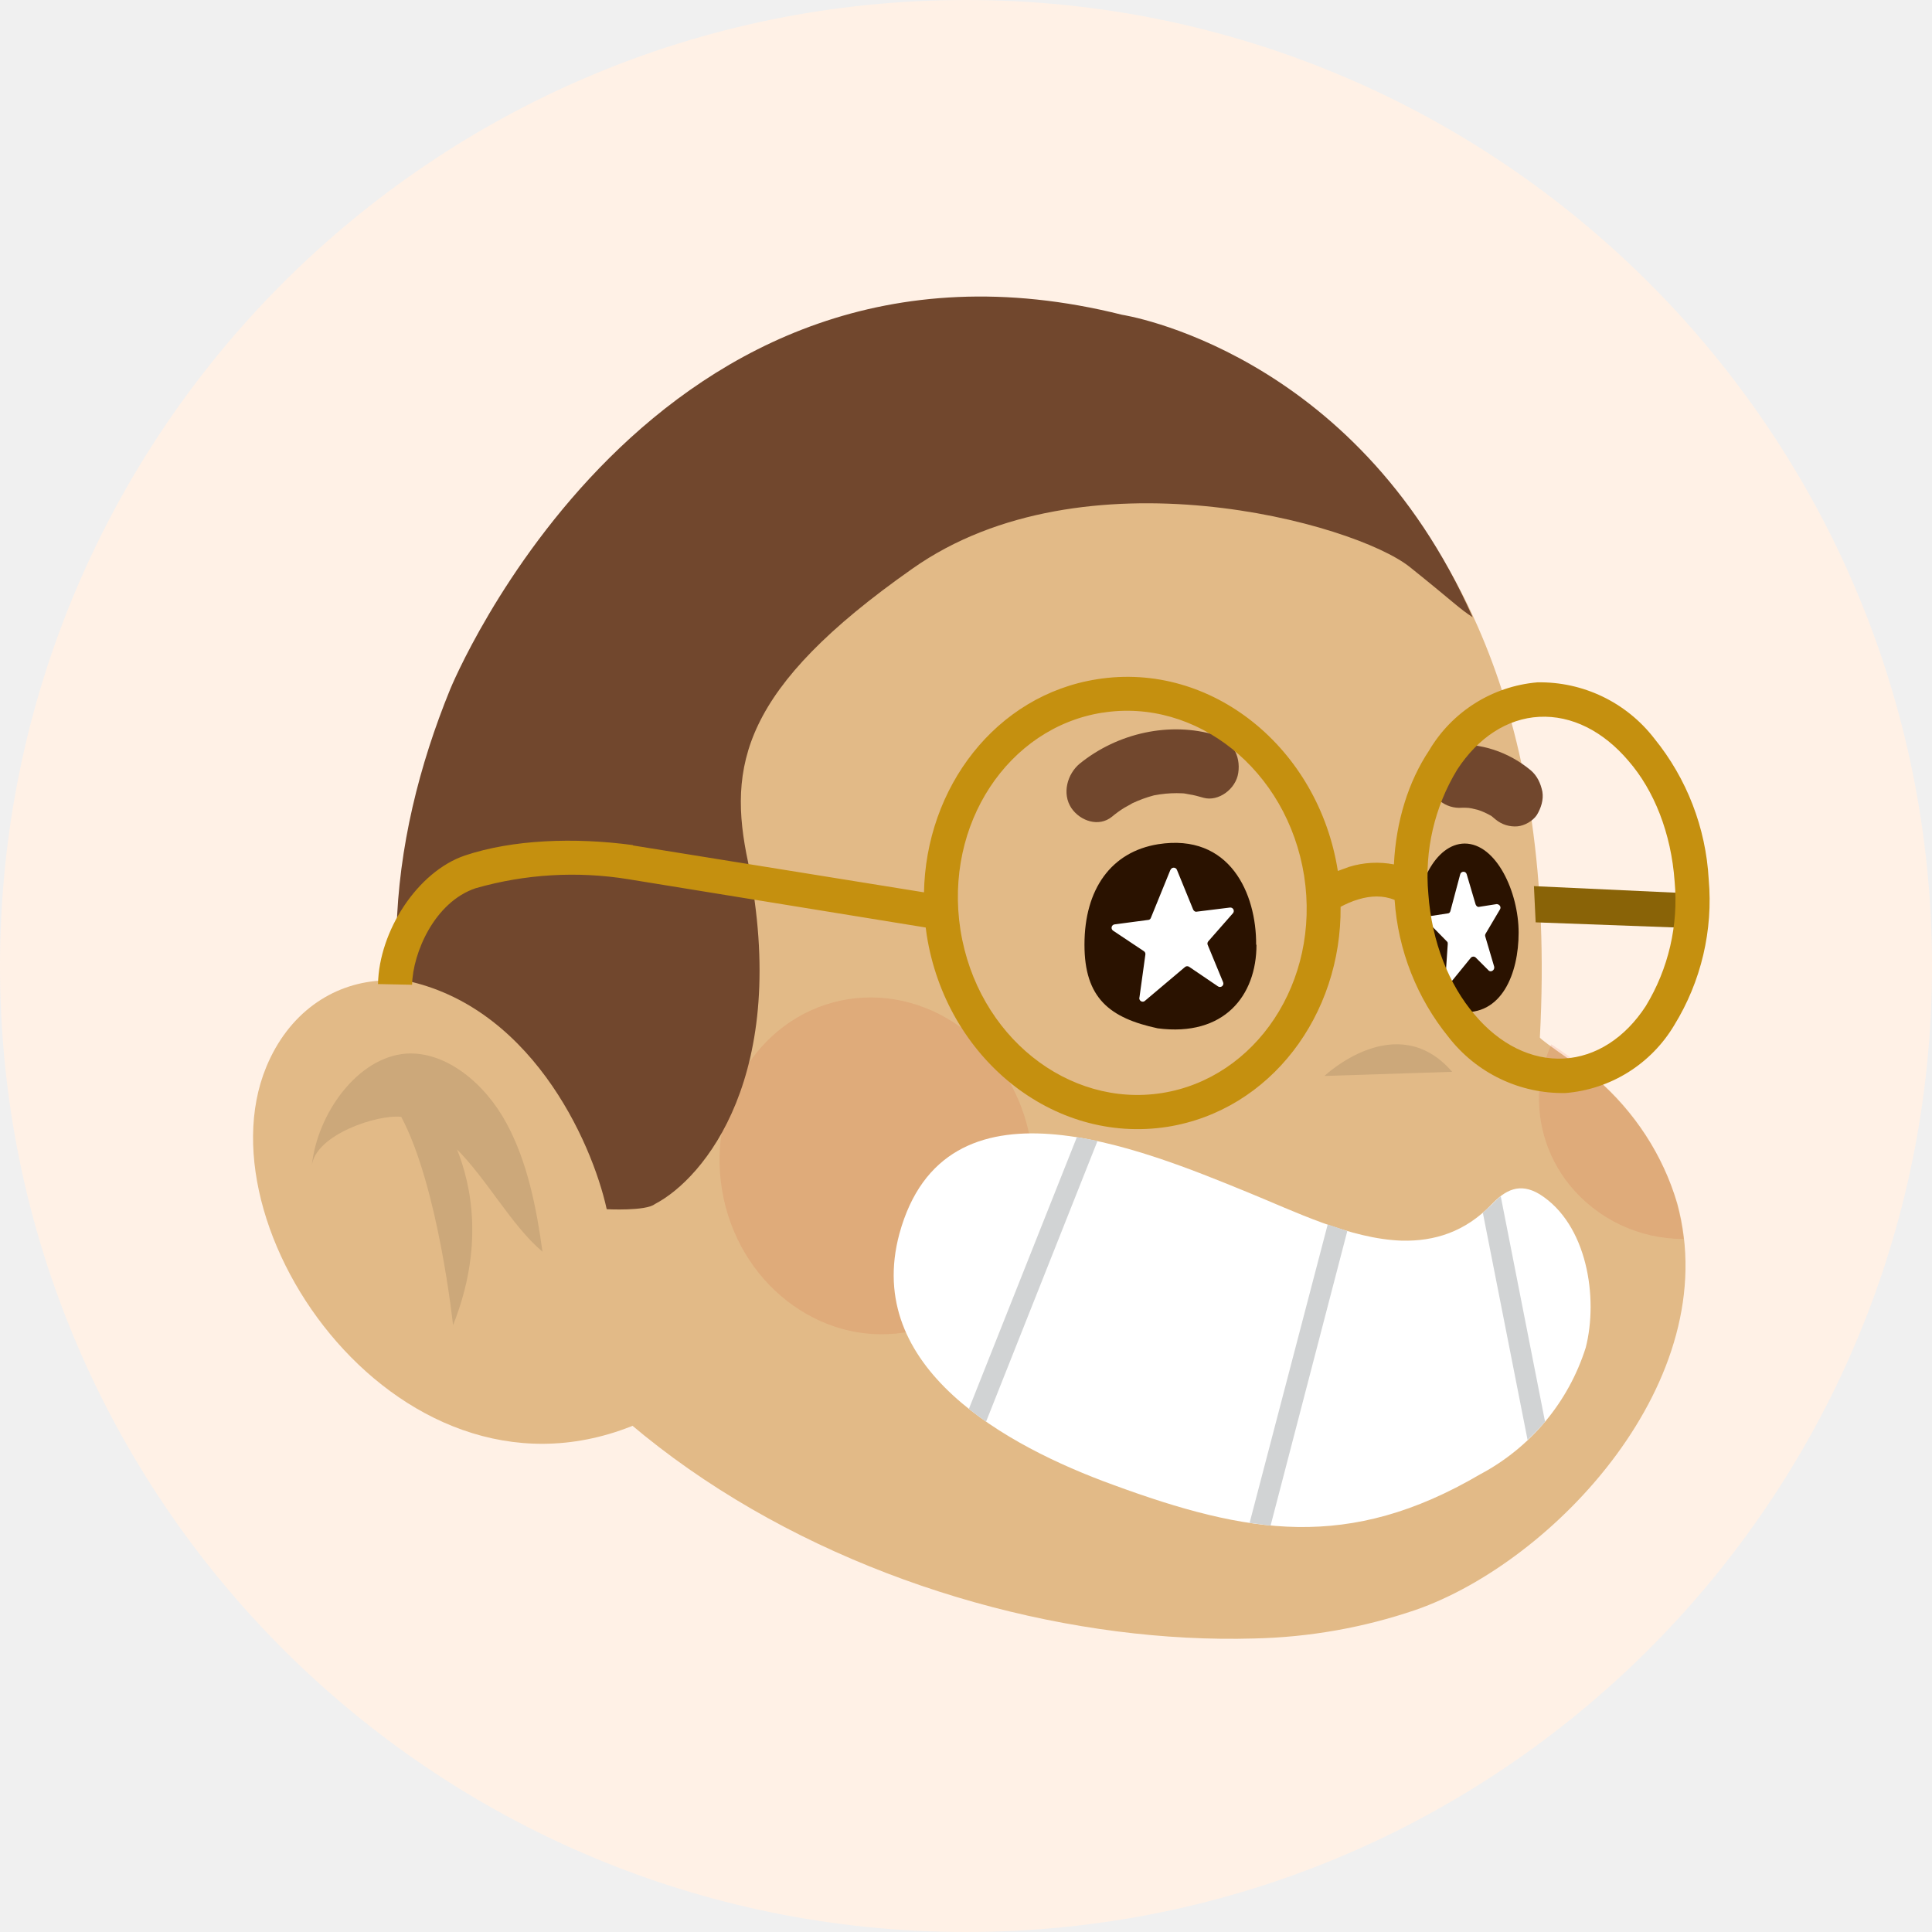
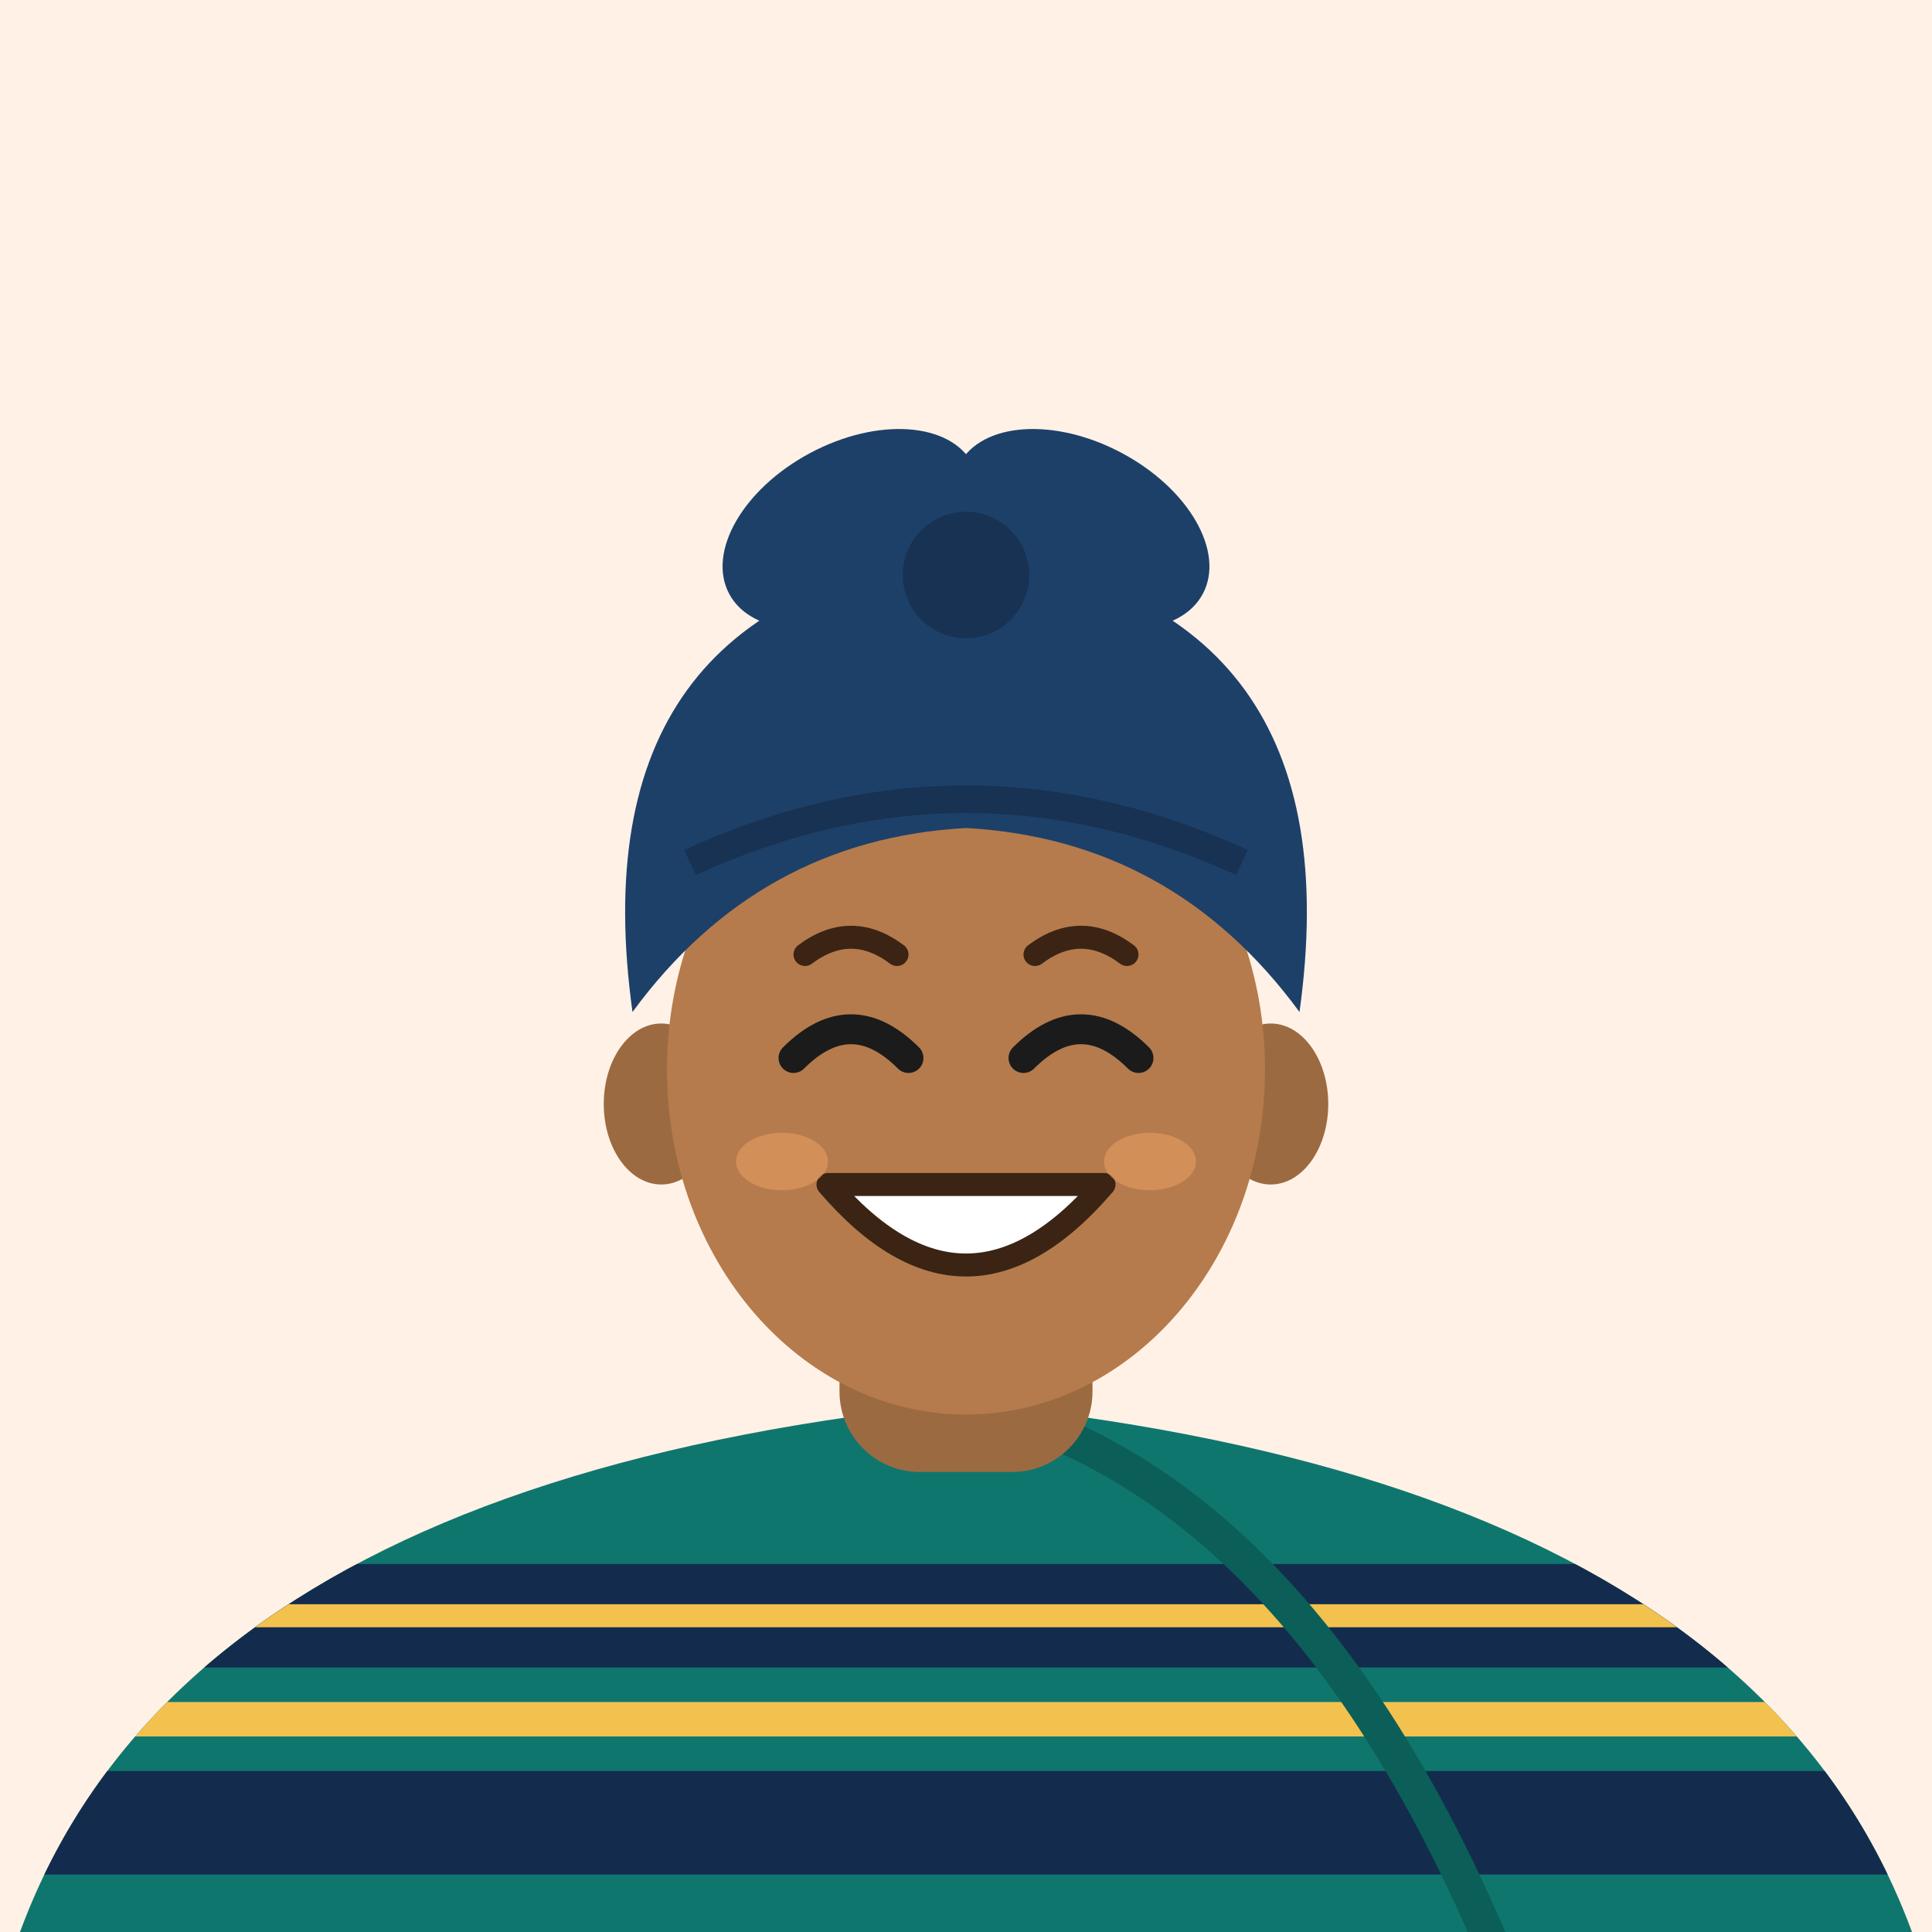
- <svg xmlns="http://www.w3.org/2000/svg" viewBox="0 0 480 480" fill="none" shape-rendering="auto">
-   <mask id="viewboxMask">
-     <rect width="480" height="480" rx="240" ry="240" x="0" y="0" fill="#fff" />
-   </mask>
-   <g mask="url(#viewboxMask)">
-     <rect fill="#fff1e6" width="480" height="480" x="0" y="0" />
-     <g transform="matrix(.85775 0 0 .85427 52 47)">
-       <path d="M264 38.6s131.4 20.6 121.4 208.1c0 .7 15.2 10.9 16.4 12a77.1 77.1 0 0 1 23.4 36.3c13.9 51.3-35.7 104.2-75.8 118.2a155 155 0 0 1-46.7 8.3c-103.1 3-239.7-62.7-246.7-191a202.7 202.7 0 0 1 15.1-83.9c0 .1 57.4-142.5 192.9-108Z" fill="#e2ba87" />
-       <path d="M388.7 248.7a57 57 0 0 0-3.2 10.5 40 40 0 0 0 8.5 30.4 42.3 42.3 0 0 0 33 15.7c-3.2-31.7-29-50.7-38.3-56.6ZM203.5 332c24.4-5.2 39.6-31 33.9-57.5-5.7-26.5-30.2-43.7-54.6-38.5-24.4 5.3-39.5 31-33.8 57.6 5.7 26.5 30.1 43.7 54.5 38.5Z" fill="#DC2400" style="mix-blend-mode:multiply" opacity=".1" />
-       <path opacity=".1" d="M323 257.9s20.9-19.9 37-1.2Z" fill="#000" />
-       <path d="M128.7 356.9C59.3 391.7-3.7 304.4 16.5 255.3c12.9-31.4 50.4-33.8 72.1-5.2a185 185 0 0 1 29.1 59.1" fill="#e2ba87" />
-       <path opacity=".1" d="M71.5 279c9 9 16.1 22.5 25 30-1.7-12.5-4.3-26-10.4-37.3-6.2-11.6-17.5-21-29-20.3-14.2 1-25.9 17.6-27.4 32.6 1-9 19-15 25.9-14.2 10.8 20.4 15 60.6 15 60.6 9-22.7 5.4-40.7 1-51.5Z" fill="#000" />
+ <svg xmlns="http://www.w3.org/2000/svg" viewBox="16 6 168 168" aria-hidden="true">
+   <defs>
+     <clipPath id="b22">
+       <path d="M14 210 Q18 154 100 146 Q182 154 186 210 Z" />
+     </clipPath>
+   </defs>
+   <rect x="0" y="0" width="200" height="200" fill="#FFF1E6" />
+   <g transform="translate(0 -18)">
+     <path d="M14 210 Q18 154 100 146 Q182 154 186 210 Z" fill="#0F766E" />
+     <g clip-path="url(#b22)">
+       <rect x="0" y="160" width="200" height="9" fill="#132C4D" />
+       <rect x="0" y="172" width="200" height="3" fill="#F2C14E" />
+       <rect x="0" y="178" width="200" height="9" fill="#132C4D" />
+       <rect x="0" y="163.5" width="200" height="2" fill="#F2C14E" />
    </g>
-     <g transform="matrix(.85472 0 0 .855 19 -17)">
-       <path d="M385.3 380.4c9.4.2 18.3-2.5 26-10.5 4-4.2 8.2-6.5 14-3 13.9 8.7 17.1 30.2 13.4 44.6a63.3 63.3 0 0 1-30.7 36.8c-38.2 22.4-67.6 17.4-106.8 3-30.8-11.2-72.5-33.9-62-72.9 13.2-48.3 69.6-25 101.4-12 13.5 5.5 29.6 13.5 44.7 14Z" fill="#fff" />
-       <path d="m347 463.2-6-.8 22.7-86.7 5.7 1.9-22.3 85.6ZM426.9 433a68.7 68.7 0 0 1-5.1 5.3l-13-66 2.6-2.4c.8-.9 1.7-1.7 2.6-2.4l12.9 65.6ZM296.8 351.4 264.4 433a98.1 98.1 0 0 1-5-3.7l31.4-79 6 1.1Z" fill="#D1D3D4" />
-     </g>
-     <g transform="matrix(.85472 0 0 .855 19 -17)">
-       <path d="M343 294.4c0 14.8-9.4 26.8-28.7 24.3-14-3-21.3-8.8-21.3-24.3 0-16.2 7.8-27 21.4-29.2 20.9-3.3 28.6 14.4 28.5 29.2ZM419.2 290.9c0 11.8-4.9 24.4-17.2 23-10.3-1.3-13-16.3-13-23.7 0-13 6-25.1 14.5-25.2 9.2 0 15.7 14.1 15.7 25.9Z" fill="#2A1200" />
-       <path d="M402.2 274c.2-1 1.6-1.1 1.9-.1l2.6 8.8c.2.5.6.8 1 .7l5.1-.8c.8 0 1.4.8 1 1.5l-4.2 7.1a1 1 0 0 0-.1.8l2.6 8.8c.2 1-1 1.8-1.7 1l-3.7-3.7a1 1 0 0 0-1.4.1l-5.7 7c-.6.7-1.8.3-1.7-.7l.7-10.3c0-.3 0-.5-.2-.7l-5.6-5.7c-.6-.5-.2-1.6.6-1.7l5.2-.8c.4 0 .7-.3.8-.8l2.8-10.5ZM318 272.7a1 1 0 0 1 1.9 0l4.7 11.5c.2.4.6.7 1 .6l9.7-1.2a1 1 0 0 1 .9 1.6l-7.2 8.2a1 1 0 0 0-.2 1l4.5 10.9a1 1 0 0 1-1.5 1.2l-8.4-5.7a1 1 0 0 0-1.2.1l-11.5 9.7a1 1 0 0 1-1.7-1l1.7-12.3a1 1 0 0 0-.4-1l-9-6a1 1 0 0 1 .4-1.8l9.8-1.3c.4 0 .7-.3.8-.6l5.7-14Z" fill="#fff" />
-       <path d="M331.2 233.5c-13.3-4-28.5-.7-39.6 8.3-3.6 3-5.2 8.7-2.4 12.9 2.6 3.8 8 5.6 11.8 2.5 1.2-1 2.3-1.8 3.6-2.6l1.8-1 .5-.3a37.3 37.3 0 0 1 6.3-2.3l1.8-.3a33.9 33.9 0 0 1 6.4-.3c.7 0 1.3.2 2 .3 1.4.2 2.8.6 4.2 1 4.3 1.2 9.4-2.5 10.1-7.2.8-5.2-2-9.6-6.5-11ZM422.7 243.7c-6.5-5.4-14.6-8-22.6-7.4a8.1 8.1 0 0 0-5.6 3.3 9.5 9.5 0 0 0-1.6 6.8 10 10 0 0 0 3.4 6.2 9 9 0 0 0 6.4 2h1.1c1.2 0 2.3.3 3.5.6 1.3.4 2.6 1 4 1.8l1.2 1a8.8 8.8 0 0 0 6.4 2c2-.2 4.4-1.5 5.6-3.3 1.2-2 2-4.4 1.6-6.8-.5-2.4-1.5-4.6-3.4-6.2Z" fill="#71472D" />
-     </g>
-     <g transform="matrix(.85472 0 0 .85667 18 -15)">
-       <path d="M94.2 287.6c-.2 4.6-.1 9.2.1 13.8 38.5 6.4 56.7 47.2 61 66.8 0 0 11.4.6 14-1.5 14.3-7.4 39.5-37.5 27.1-99.1-6-28-1.9-50.4 47.8-85.2 49.6-34.9 128.5-13.3 144.6-.4 13 10.4 14.3 12 18.2 14.5-34.4-77.5-101.9-87.7-101.9-87.7-136.9-34.2-195.3 108.6-195.3 108.6-9 22-15 45.8-15.6 70.2Z" fill="#71472d" />
-     </g>
-     <g transform="matrix(.85472 0 0 .85667 14 -12)">
-       <g fill-rule="evenodd" clip-rule="evenodd">
-         <path d="m479 283.3-49-1.8-.5-10.5 49.8 2.3-.2 10Z" fill="#896307" />
-         <path d="M304 220.7c-27.2 4.3-46 32.2-41.2 63 4.9 30.9 31.4 51.6 58.6 47.3 27.2-4.3 46.1-32.2 41.3-63-4.9-30.8-31.4-51.6-58.6-47.3ZM252.2 273c.5-30.6 20.9-57.4 50.3-62 33.3-5.3 64.4 20 70 55.6l3.3-1.2a27 27 0 0 1 13-.7c.6-12.5 4.2-24 10.2-33a40.6 40.6 0 0 1 31.5-19.8 42 42 0 0 1 34 16.3 70.9 70.9 0 0 1 15.8 40.8 69 69 0 0 1-10 42.3 40.6 40.6 0 0 1-31.6 19.7 42 42 0 0 1-34-16.2A70.6 70.6 0 0 1 389 275c-3.4-1.4-7-1.2-10.4-.2-2.1.6-4 1.5-5.3 2.2.3 31.3-20.3 59-50.3 63.8-33.4 5.2-64.4-20.1-70-55.6a73 73 0 0 1-.3-2.2l-86.4-14a102.2 102.2 0 0 0-44.4 2.6c-12 4-18.3 18.8-18.5 28l-9.9-.2c.3-15.3 11.4-32.6 25.3-37.3 13.8-4.6 31.7-5.3 48.8-3v.1l84.6 13.6Zm155-35.8a59 59 0 0 0-8.4 36c1 14.1 6.1 26.5 13.4 35 7.3 8.7 16.6 13.3 26 12.8 9.3-.5 17.8-6 23.8-15.2a59 59 0 0 0 8.4-36.1c-1-14.1-6-26.5-13.4-35-7.3-8.6-16.5-13.3-26-12.8-9.3.5-17.7 6-23.8 15.3Z" fill="#C5900F" />
-       </g>
+     <path d="M100 146 Q134 154 152 210" fill="none" stroke="#0c5e58" stroke-width="3" stroke-linecap="round" />
+     <rect x="89" y="136" width="22" height="16" rx="7" fill="#9c6a41" />
+     <ellipse cx="73.5" cy="120" rx="5" ry="7" fill="#9c6a41" />
+     <ellipse cx="126.5" cy="120" rx="5" ry="7" fill="#9c6a41" />
+     <ellipse cx="100" cy="117" rx="26" ry="30" fill="#B57B4C" />
+     <path d="M85 116 q5 -5 10 0 M105 116 q5 -5 10 0" stroke="#1B1B1B" stroke-width="2.6" fill="none" stroke-linecap="round" />
+     <path d="M86 107 q4 -3 8 0 M106 107 q4 -3 8 0" stroke="#3B2414" stroke-width="2" fill="none" stroke-linecap="round" />
+     <path d="M88 127 Q100 141 112 127 Z" fill="#FFFFFF" stroke="#3B2414" stroke-width="2" stroke-linejoin="round" />
+     <ellipse cx="84" cy="125" rx="4" ry="2.5" fill="#eba063" opacity=".55" />
+     <ellipse cx="116" cy="125" rx="4" ry="2.5" fill="#eba063" opacity=".55" />
+     <g>
+       <path d="M71 112 Q66 76 100 72 Q134 76 129 112 Q118 97 100 96 Q82 97 71 112 Z" fill="#1D4069" />
+       <path d="M76 99 Q100 88 124 99" stroke="#173252" stroke-width="2.4" fill="none" />
+       <ellipse cx="90" cy="70" rx="12" ry="7.5" transform="rotate(-28 90 70)" fill="#1D4069" />
+       <ellipse cx="110" cy="70" rx="12" ry="7.5" transform="rotate(28 110 70)" fill="#1D4069" />
+       <circle cx="100" cy="74" r="5.5" fill="#173252" />
    </g>
  </g>
</svg>
